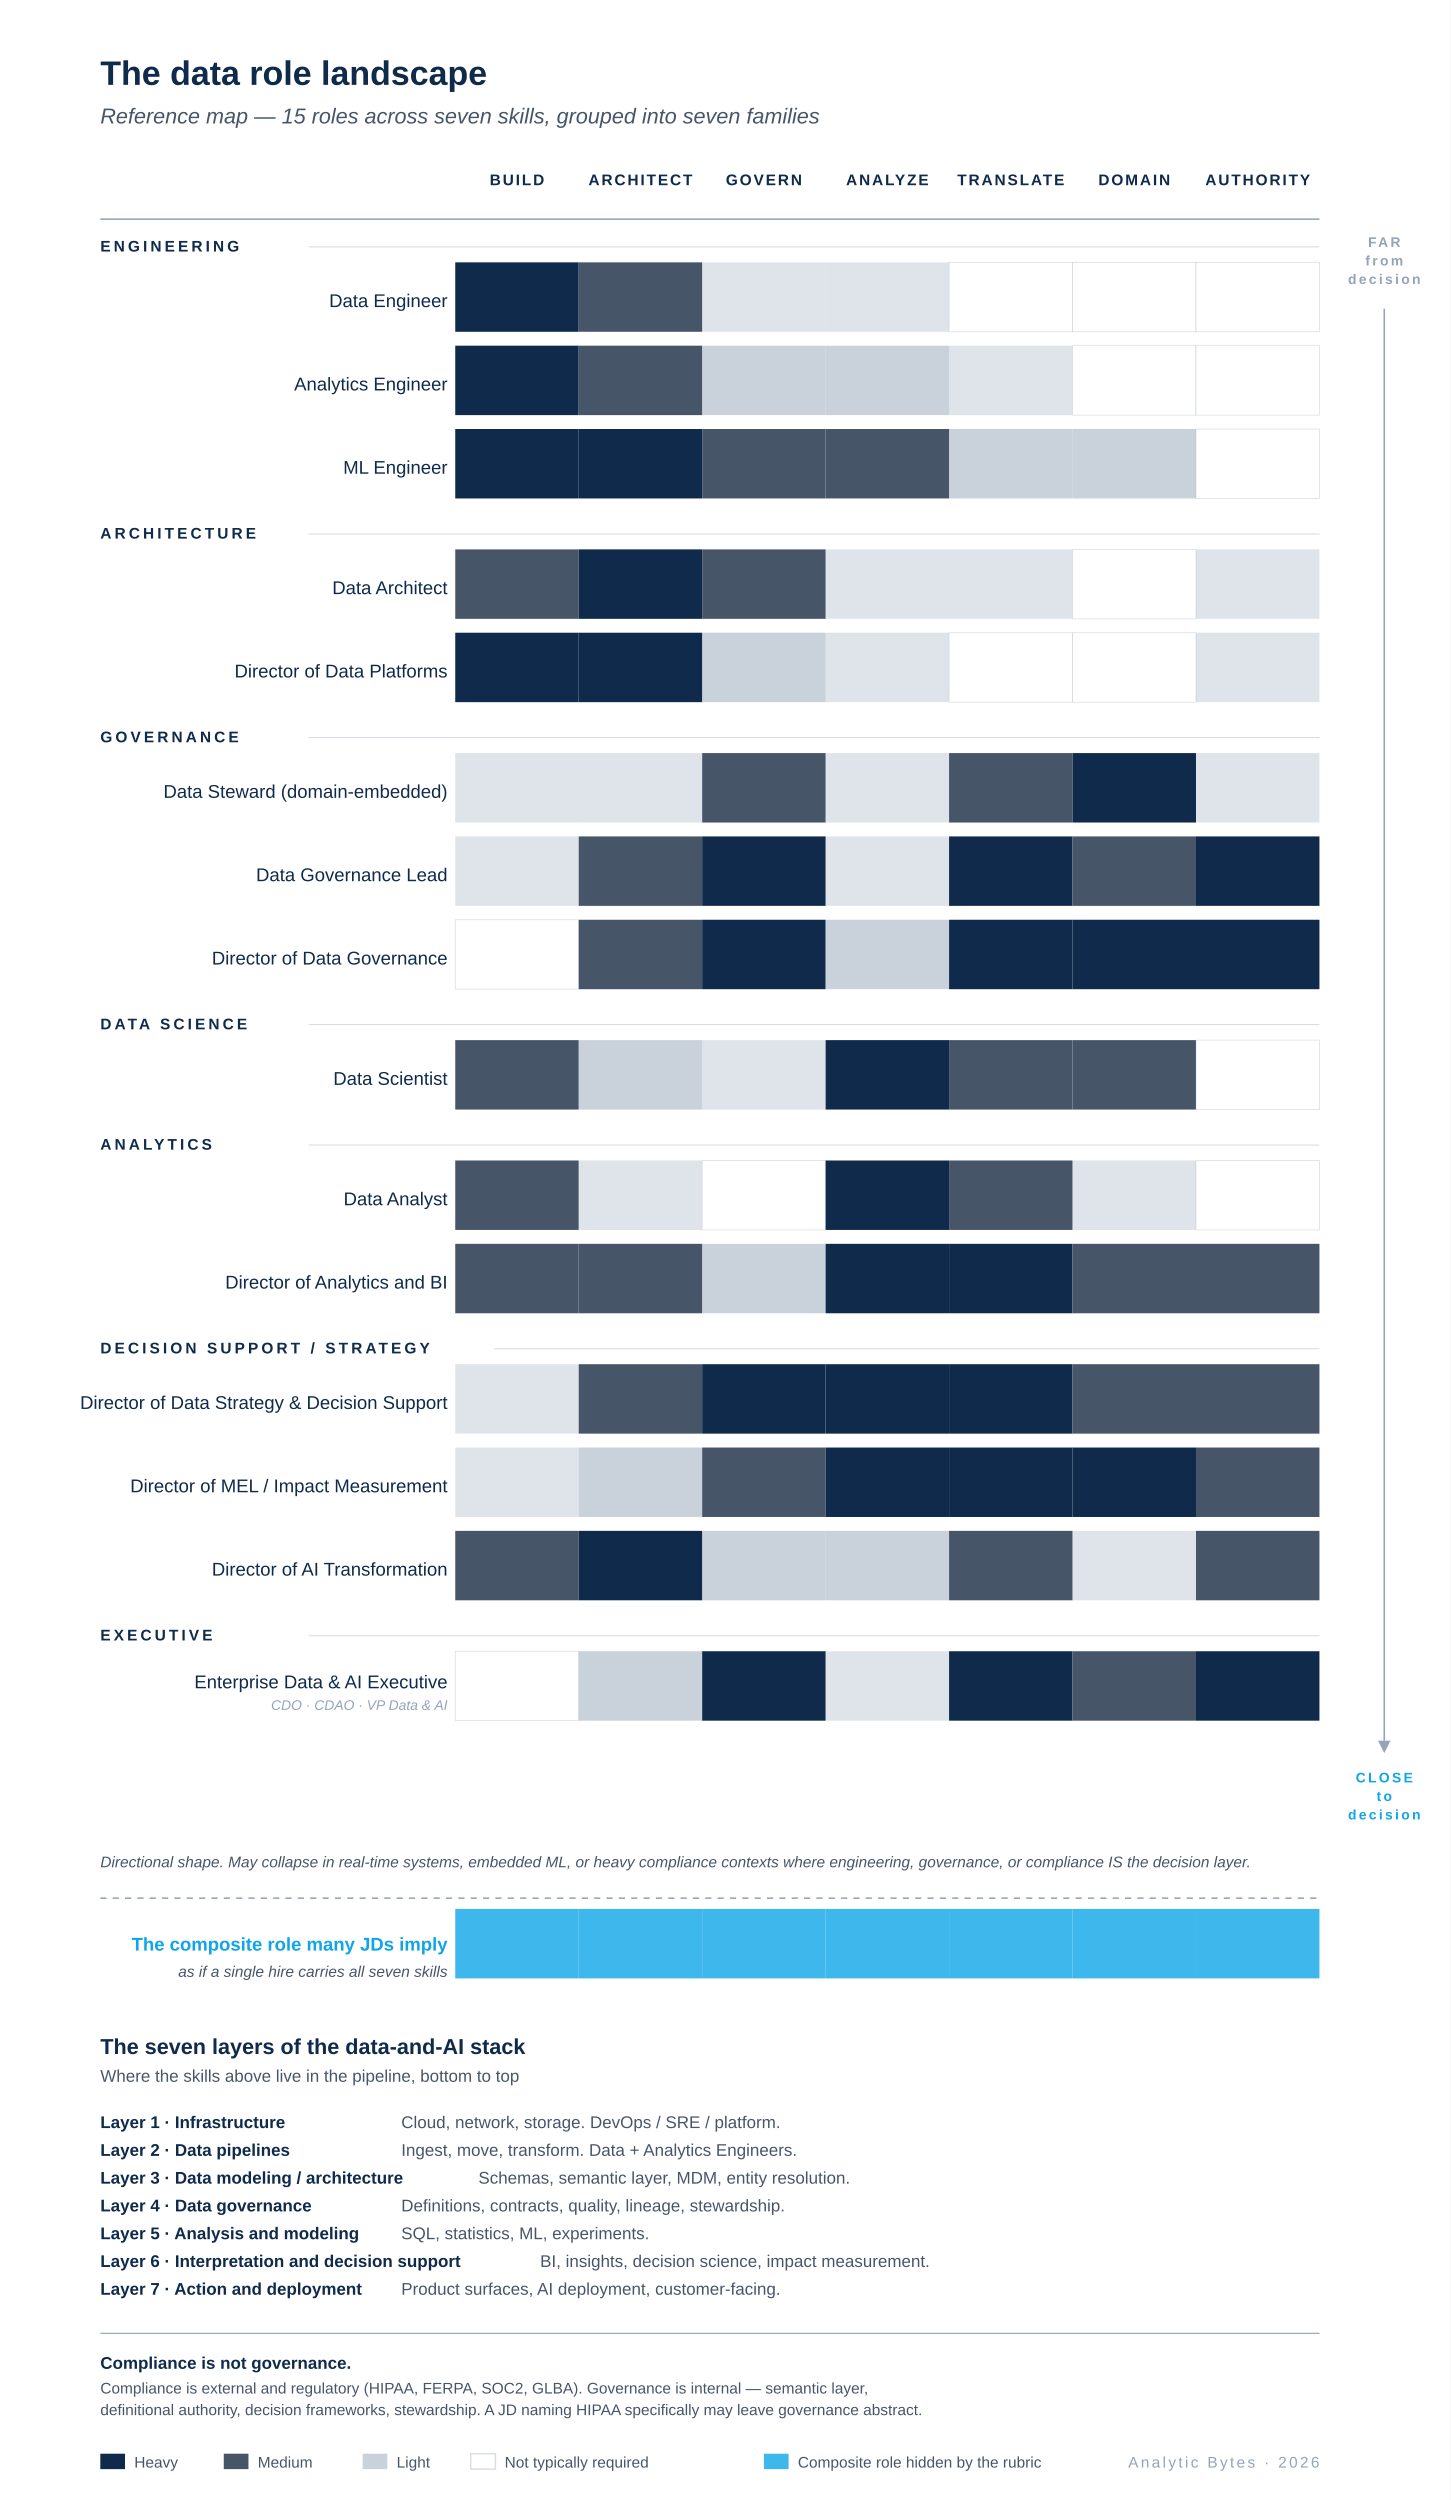
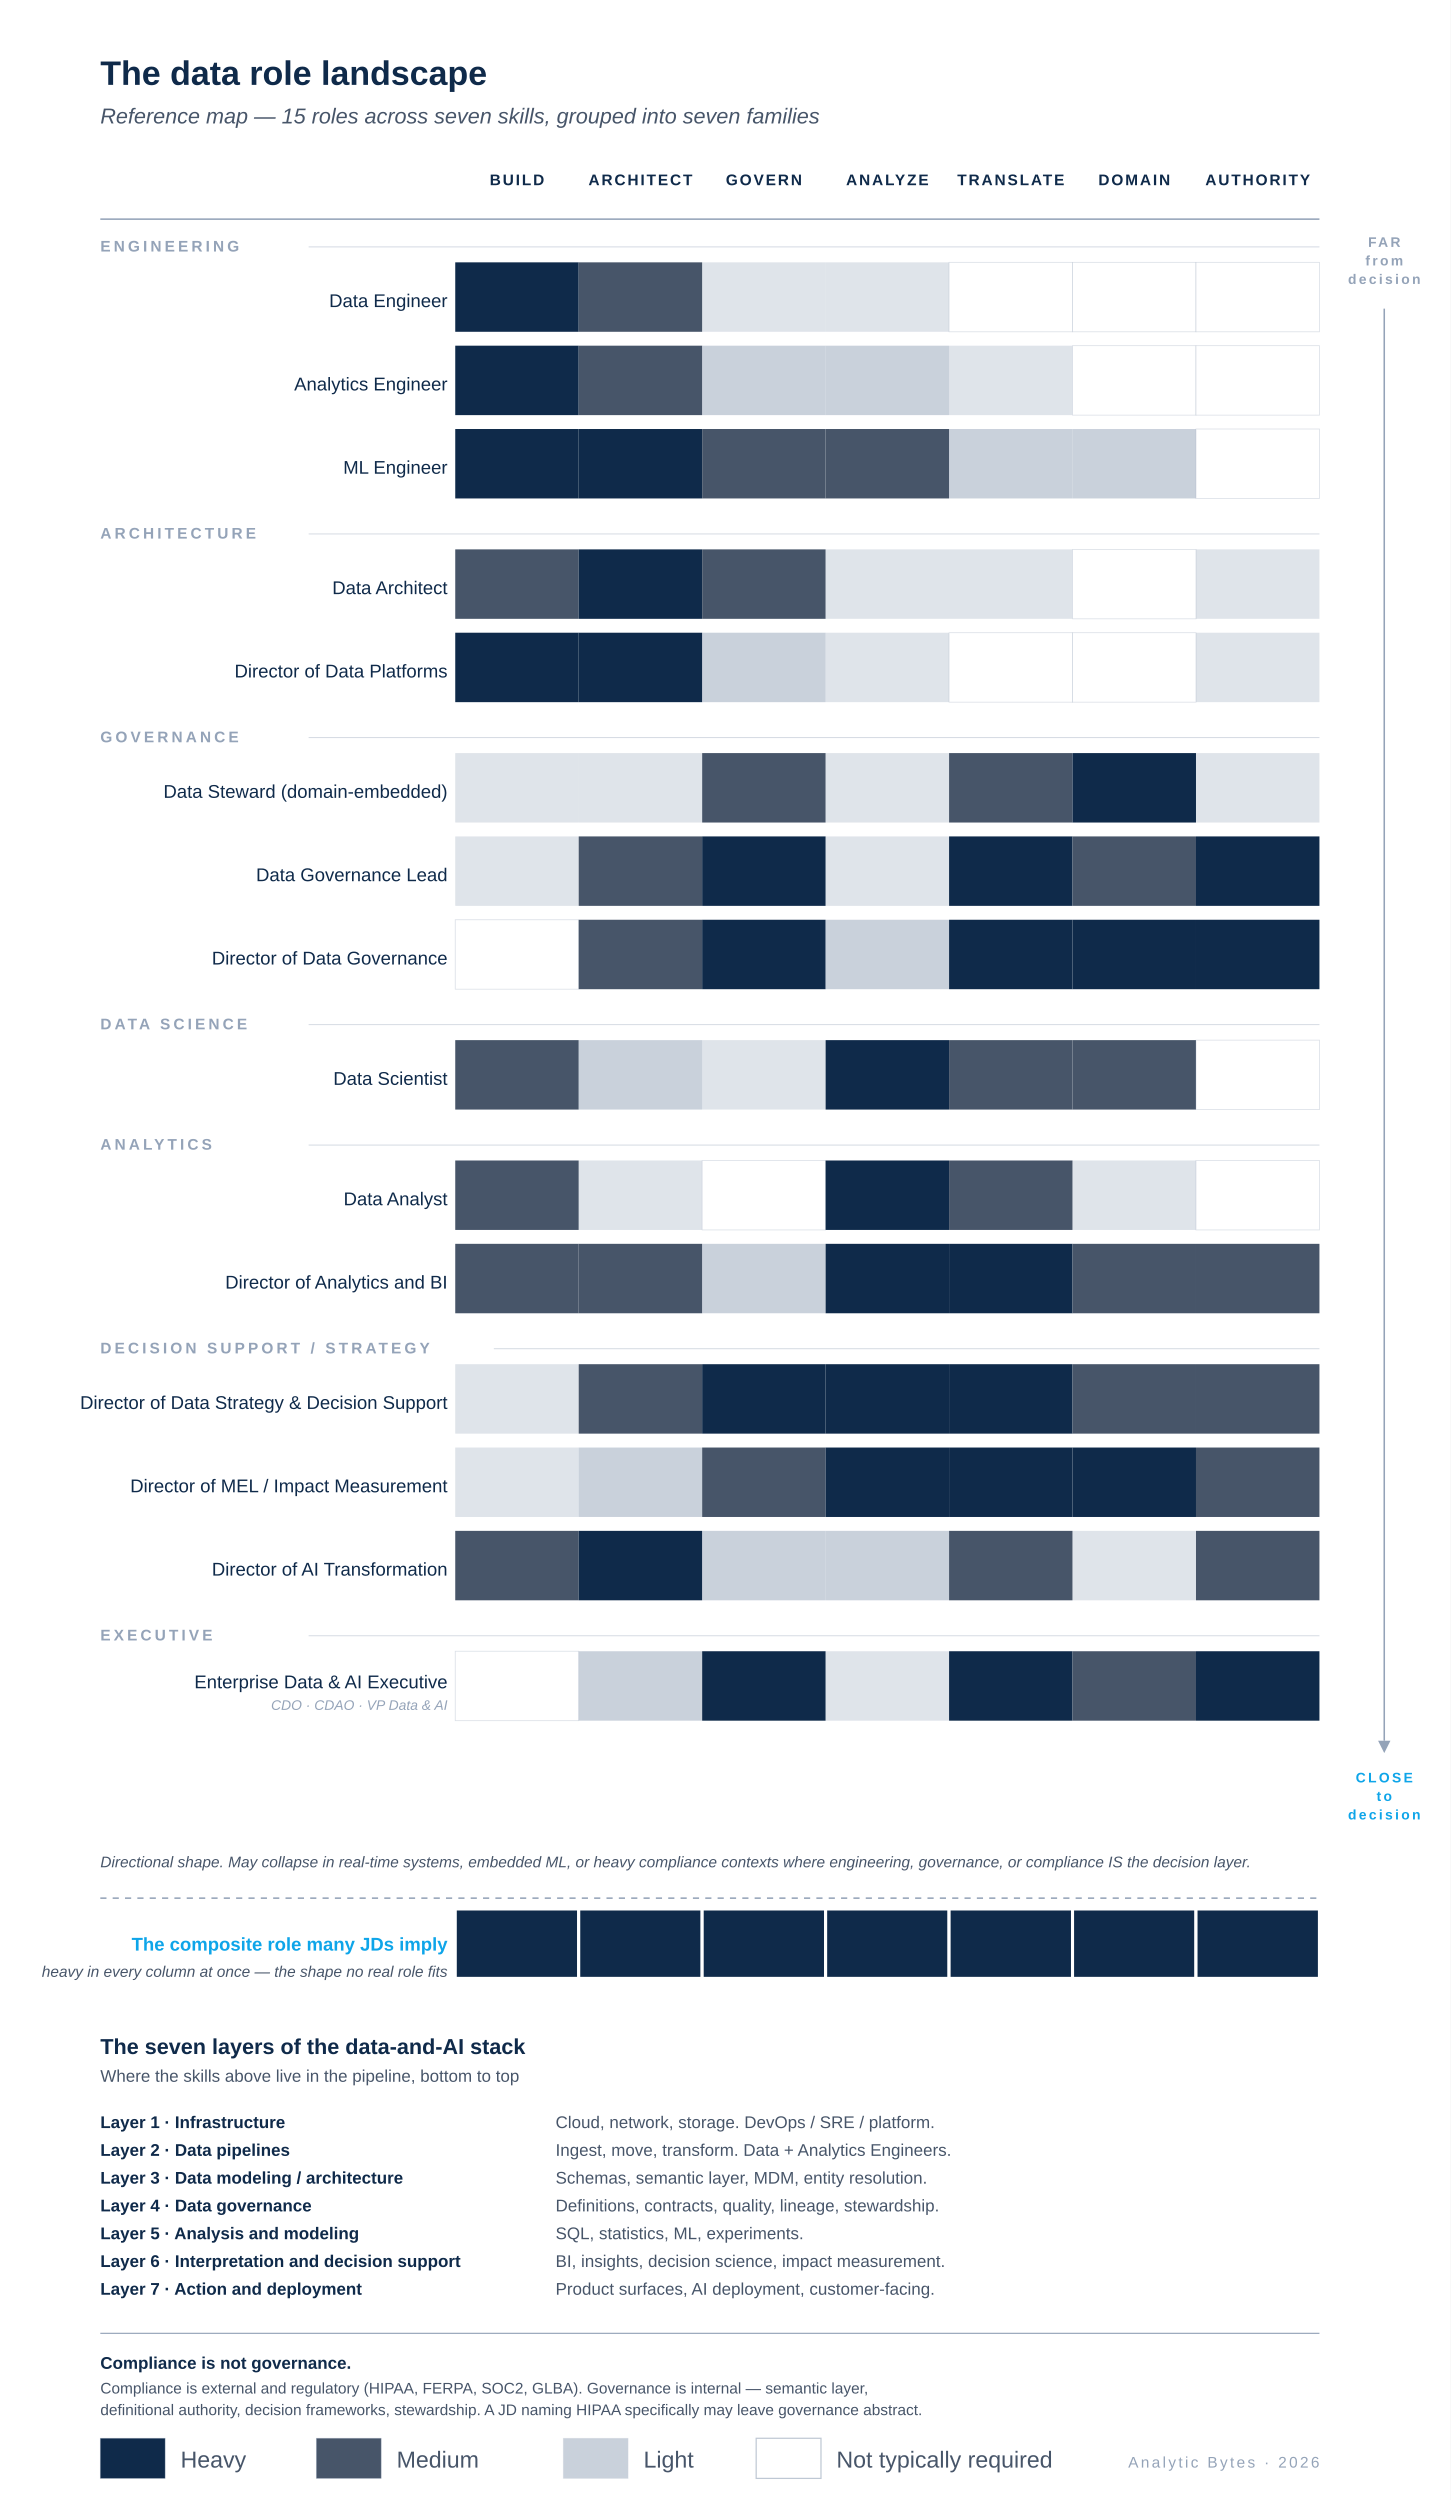
<svg xmlns="http://www.w3.org/2000/svg" viewBox="0 0 940 1620" role="img">
  <rect width="940" height="1620" fill="#FFFFFF" />
  <text x="65" y="55" font-family="-apple-system, BlinkMacSystemFont, 'Helvetica Neue', Arial, sans-serif" font-size="22" font-weight="600" fill="#0F2A4A">The data role landscape</text>
  <text x="65" y="80" font-family="-apple-system, BlinkMacSystemFont, 'Helvetica Neue', Arial, sans-serif" font-size="14" font-style="italic" fill="#475569">Reference map — 15 roles across seven skills, grouped into seven families</text>
  <g font-family="-apple-system, BlinkMacSystemFont, 'Helvetica Neue', Arial, sans-serif" font-size="10" font-weight="600" letter-spacing="1.2" fill="#0F2A4A" text-anchor="middle">
    <text x="335" y="120">BUILD</text>
    <text x="415" y="120">ARCHITECT</text>
    <text x="495" y="120">GOVERN</text>
    <text x="575" y="120">ANALYZE</text>
    <text x="655" y="120">TRANSLATE</text>
    <text x="735" y="120">DOMAIN</text>
    <text x="815" y="120">AUTHORITY</text>
  </g>
  <line x1="65" y1="142" x2="855" y2="142" stroke="#94A3B8" stroke-width="1" />
  <text x="897" y="160" font-family="-apple-system, BlinkMacSystemFont, 'Helvetica Neue', Arial, sans-serif" font-size="9" font-weight="600" letter-spacing="1.5" fill="#94A3B8" text-anchor="middle">FAR</text>
  <text x="897" y="172" font-family="-apple-system, BlinkMacSystemFont, 'Helvetica Neue', Arial, sans-serif" font-size="9" font-weight="600" letter-spacing="1.5" fill="#94A3B8" text-anchor="middle">from</text>
  <text x="897" y="184" font-family="-apple-system, BlinkMacSystemFont, 'Helvetica Neue', Arial, sans-serif" font-size="9" font-weight="600" letter-spacing="1.5" fill="#94A3B8" text-anchor="middle">decision</text>
  <line x1="897" y1="200" x2="897" y2="1128" stroke="#94A3B8" stroke-width="1" />
  <polygon points="893,1128 897,1136 901,1128" fill="#94A3B8" />
  <text x="897" y="1155" font-family="-apple-system, BlinkMacSystemFont, 'Helvetica Neue', Arial, sans-serif" font-size="9" font-weight="600" letter-spacing="1.5" fill="#0EA5E9" text-anchor="middle">CLOSE</text>
  <text x="897" y="1167" font-family="-apple-system, BlinkMacSystemFont, 'Helvetica Neue', Arial, sans-serif" font-size="9" font-weight="600" letter-spacing="1.5" fill="#0EA5E9" text-anchor="middle">to</text>
  <text x="897" y="1179" font-family="-apple-system, BlinkMacSystemFont, 'Helvetica Neue', Arial, sans-serif" font-size="9" font-weight="600" letter-spacing="1.5" fill="#0EA5E9" text-anchor="middle">decision</text>
-   <text x="65" y="163" font-family="-apple-system, BlinkMacSystemFont, 'Helvetica Neue', Arial, sans-serif" font-size="10" font-weight="700" letter-spacing="2" fill="#0F2A4A">ENGINEERING</text>
+   <text x="65" y="163" font-family="-apple-system, BlinkMacSystemFont, 'Helvetica Neue', Arial, sans-serif" font-size="10" font-weight="700" letter-spacing="2" fill="#94A3B8">ENGINEERING</text>
  <line x1="200" y1="160" x2="855" y2="160" stroke="#94A3B8" stroke-width="0.5" stroke-opacity="0.5" />
  <text x="290" y="199" font-family="-apple-system, BlinkMacSystemFont, 'Helvetica Neue', Arial, sans-serif" font-size="12" font-weight="500" fill="#0F2A4A" text-anchor="end">Data Engineer</text>
  <rect x="295" y="170" width="80" height="45" fill="#0F2A4A" />
  <rect x="375" y="170" width="80" height="45" fill="#475569" />
  <rect x="455" y="170" width="80" height="45" fill="#94A3B8" opacity="0.3" />
  <rect x="535" y="170" width="80" height="45" fill="#94A3B8" opacity="0.3" />
  <rect x="615" y="170" width="80" height="45" fill="#FFFFFF" stroke="#94A3B8" stroke-width="0.5" stroke-opacity="0.35" />
  <rect x="695" y="170" width="80" height="45" fill="#FFFFFF" stroke="#94A3B8" stroke-width="0.5" stroke-opacity="0.35" />
  <rect x="775" y="170" width="80" height="45" fill="#FFFFFF" stroke="#94A3B8" stroke-width="0.5" stroke-opacity="0.35" />
  <text x="290" y="253" font-family="-apple-system, BlinkMacSystemFont, 'Helvetica Neue', Arial, sans-serif" font-size="12" font-weight="500" fill="#0F2A4A" text-anchor="end">Analytics Engineer</text>
  <rect x="295" y="224" width="80" height="45" fill="#0F2A4A" />
  <rect x="375" y="224" width="80" height="45" fill="#475569" />
  <rect x="455" y="224" width="80" height="45" fill="#94A3B8" opacity="0.5" />
  <rect x="535" y="224" width="80" height="45" fill="#94A3B8" opacity="0.5" />
  <rect x="615" y="224" width="80" height="45" fill="#94A3B8" opacity="0.3" />
  <rect x="695" y="224" width="80" height="45" fill="#FFFFFF" stroke="#94A3B8" stroke-width="0.5" stroke-opacity="0.35" />
  <rect x="775" y="224" width="80" height="45" fill="#FFFFFF" stroke="#94A3B8" stroke-width="0.5" stroke-opacity="0.35" />
  <text x="290" y="307" font-family="-apple-system, BlinkMacSystemFont, 'Helvetica Neue', Arial, sans-serif" font-size="12" font-weight="500" fill="#0F2A4A" text-anchor="end">ML Engineer</text>
  <rect x="295" y="278" width="80" height="45" fill="#0F2A4A" />
  <rect x="375" y="278" width="80" height="45" fill="#0F2A4A" />
  <rect x="455" y="278" width="80" height="45" fill="#475569" />
  <rect x="535" y="278" width="80" height="45" fill="#475569" />
  <rect x="615" y="278" width="80" height="45" fill="#94A3B8" opacity="0.5" />
  <rect x="695" y="278" width="80" height="45" fill="#94A3B8" opacity="0.5" />
  <rect x="775" y="278" width="80" height="45" fill="#FFFFFF" stroke="#94A3B8" stroke-width="0.5" stroke-opacity="0.35" />
-   <text x="65" y="349" font-family="-apple-system, BlinkMacSystemFont, 'Helvetica Neue', Arial, sans-serif" font-size="10" font-weight="700" letter-spacing="2" fill="#0F2A4A">ARCHITECTURE</text>
+   <text x="65" y="349" font-family="-apple-system, BlinkMacSystemFont, 'Helvetica Neue', Arial, sans-serif" font-size="10" font-weight="700" letter-spacing="2" fill="#94A3B8">ARCHITECTURE</text>
  <line x1="200" y1="346" x2="855" y2="346" stroke="#94A3B8" stroke-width="0.5" stroke-opacity="0.5" />
  <text x="290" y="385" font-family="-apple-system, BlinkMacSystemFont, 'Helvetica Neue', Arial, sans-serif" font-size="12" font-weight="500" fill="#0F2A4A" text-anchor="end">Data Architect</text>
  <rect x="295" y="356" width="80" height="45" fill="#475569" />
  <rect x="375" y="356" width="80" height="45" fill="#0F2A4A" />
  <rect x="455" y="356" width="80" height="45" fill="#475569" />
  <rect x="535" y="356" width="80" height="45" fill="#94A3B8" opacity="0.3" />
  <rect x="615" y="356" width="80" height="45" fill="#94A3B8" opacity="0.3" />
  <rect x="695" y="356" width="80" height="45" fill="#FFFFFF" stroke="#94A3B8" stroke-width="0.5" stroke-opacity="0.35" />
  <rect x="775" y="356" width="80" height="45" fill="#94A3B8" opacity="0.3" />
  <text x="290" y="439" font-family="-apple-system, BlinkMacSystemFont, 'Helvetica Neue', Arial, sans-serif" font-size="12" font-weight="500" fill="#0F2A4A" text-anchor="end">Director of Data Platforms</text>
  <rect x="295" y="410" width="80" height="45" fill="#0F2A4A" />
  <rect x="375" y="410" width="80" height="45" fill="#0F2A4A" />
  <rect x="455" y="410" width="80" height="45" fill="#94A3B8" opacity="0.5" />
  <rect x="535" y="410" width="80" height="45" fill="#94A3B8" opacity="0.3" />
  <rect x="615" y="410" width="80" height="45" fill="#FFFFFF" stroke="#94A3B8" stroke-width="0.5" stroke-opacity="0.35" />
  <rect x="695" y="410" width="80" height="45" fill="#FFFFFF" stroke="#94A3B8" stroke-width="0.5" stroke-opacity="0.35" />
  <rect x="775" y="410" width="80" height="45" fill="#94A3B8" opacity="0.3" />
-   <text x="65" y="481" font-family="-apple-system, BlinkMacSystemFont, 'Helvetica Neue', Arial, sans-serif" font-size="10" font-weight="700" letter-spacing="2" fill="#0F2A4A">GOVERNANCE</text>
+   <text x="65" y="481" font-family="-apple-system, BlinkMacSystemFont, 'Helvetica Neue', Arial, sans-serif" font-size="10" font-weight="700" letter-spacing="2" fill="#94A3B8">GOVERNANCE</text>
  <line x1="200" y1="478" x2="855" y2="478" stroke="#94A3B8" stroke-width="0.5" stroke-opacity="0.5" />
  <text x="290" y="517" font-family="-apple-system, BlinkMacSystemFont, 'Helvetica Neue', Arial, sans-serif" font-size="12" font-weight="500" fill="#0F2A4A" text-anchor="end">Data Steward (domain-embedded)</text>
  <rect x="295" y="488" width="80" height="45" fill="#94A3B8" opacity="0.3" />
  <rect x="375" y="488" width="80" height="45" fill="#94A3B8" opacity="0.3" />
  <rect x="455" y="488" width="80" height="45" fill="#475569" />
  <rect x="535" y="488" width="80" height="45" fill="#94A3B8" opacity="0.3" />
  <rect x="615" y="488" width="80" height="45" fill="#475569" />
  <rect x="695" y="488" width="80" height="45" fill="#0F2A4A" />
  <rect x="775" y="488" width="80" height="45" fill="#94A3B8" opacity="0.3" />
  <text x="290" y="571" font-family="-apple-system, BlinkMacSystemFont, 'Helvetica Neue', Arial, sans-serif" font-size="12" font-weight="500" fill="#0F2A4A" text-anchor="end">Data Governance Lead</text>
  <rect x="295" y="542" width="80" height="45" fill="#94A3B8" opacity="0.3" />
  <rect x="375" y="542" width="80" height="45" fill="#475569" />
  <rect x="455" y="542" width="80" height="45" fill="#0F2A4A" />
  <rect x="535" y="542" width="80" height="45" fill="#94A3B8" opacity="0.3" />
  <rect x="615" y="542" width="80" height="45" fill="#0F2A4A" />
  <rect x="695" y="542" width="80" height="45" fill="#475569" />
  <rect x="775" y="542" width="80" height="45" fill="#0F2A4A" />
  <text x="290" y="625" font-family="-apple-system, BlinkMacSystemFont, 'Helvetica Neue', Arial, sans-serif" font-size="12" font-weight="500" fill="#0F2A4A" text-anchor="end">Director of Data Governance</text>
  <rect x="295" y="596" width="80" height="45" fill="#FFFFFF" stroke="#94A3B8" stroke-width="0.5" stroke-opacity="0.35" />
  <rect x="375" y="596" width="80" height="45" fill="#475569" />
  <rect x="455" y="596" width="80" height="45" fill="#0F2A4A" />
  <rect x="535" y="596" width="80" height="45" fill="#94A3B8" opacity="0.5" />
  <rect x="615" y="596" width="80" height="45" fill="#0F2A4A" />
  <rect x="695" y="596" width="80" height="45" fill="#0F2A4A" />
  <rect x="775" y="596" width="80" height="45" fill="#0F2A4A" />
-   <text x="65" y="667" font-family="-apple-system, BlinkMacSystemFont, 'Helvetica Neue', Arial, sans-serif" font-size="10" font-weight="700" letter-spacing="2" fill="#0F2A4A">DATA SCIENCE</text>
+   <text x="65" y="667" font-family="-apple-system, BlinkMacSystemFont, 'Helvetica Neue', Arial, sans-serif" font-size="10" font-weight="700" letter-spacing="2" fill="#94A3B8">DATA SCIENCE</text>
  <line x1="200" y1="664" x2="855" y2="664" stroke="#94A3B8" stroke-width="0.5" stroke-opacity="0.5" />
  <text x="290" y="703" font-family="-apple-system, BlinkMacSystemFont, 'Helvetica Neue', Arial, sans-serif" font-size="12" font-weight="500" fill="#0F2A4A" text-anchor="end">Data Scientist</text>
  <rect x="295" y="674" width="80" height="45" fill="#475569" />
  <rect x="375" y="674" width="80" height="45" fill="#94A3B8" opacity="0.5" />
  <rect x="455" y="674" width="80" height="45" fill="#94A3B8" opacity="0.3" />
  <rect x="535" y="674" width="80" height="45" fill="#0F2A4A" />
  <rect x="615" y="674" width="80" height="45" fill="#475569" />
  <rect x="695" y="674" width="80" height="45" fill="#475569" />
  <rect x="775" y="674" width="80" height="45" fill="#FFFFFF" stroke="#94A3B8" stroke-width="0.5" stroke-opacity="0.35" />
-   <text x="65" y="745" font-family="-apple-system, BlinkMacSystemFont, 'Helvetica Neue', Arial, sans-serif" font-size="10" font-weight="700" letter-spacing="2" fill="#0F2A4A">ANALYTICS</text>
+   <text x="65" y="745" font-family="-apple-system, BlinkMacSystemFont, 'Helvetica Neue', Arial, sans-serif" font-size="10" font-weight="700" letter-spacing="2" fill="#94A3B8">ANALYTICS</text>
  <line x1="200" y1="742" x2="855" y2="742" stroke="#94A3B8" stroke-width="0.5" stroke-opacity="0.5" />
  <text x="290" y="781" font-family="-apple-system, BlinkMacSystemFont, 'Helvetica Neue', Arial, sans-serif" font-size="12" font-weight="500" fill="#0F2A4A" text-anchor="end">Data Analyst</text>
  <rect x="295" y="752" width="80" height="45" fill="#475569" />
  <rect x="375" y="752" width="80" height="45" fill="#94A3B8" opacity="0.3" />
  <rect x="455" y="752" width="80" height="45" fill="#FFFFFF" stroke="#94A3B8" stroke-width="0.5" stroke-opacity="0.35" />
  <rect x="535" y="752" width="80" height="45" fill="#0F2A4A" />
  <rect x="615" y="752" width="80" height="45" fill="#475569" />
  <rect x="695" y="752" width="80" height="45" fill="#94A3B8" opacity="0.3" />
  <rect x="775" y="752" width="80" height="45" fill="#FFFFFF" stroke="#94A3B8" stroke-width="0.5" stroke-opacity="0.35" />
  <text x="290" y="835" font-family="-apple-system, BlinkMacSystemFont, 'Helvetica Neue', Arial, sans-serif" font-size="12" font-weight="500" fill="#0F2A4A" text-anchor="end">Director of Analytics and BI</text>
  <rect x="295" y="806" width="80" height="45" fill="#475569" />
  <rect x="375" y="806" width="80" height="45" fill="#475569" />
  <rect x="455" y="806" width="80" height="45" fill="#94A3B8" opacity="0.5" />
  <rect x="535" y="806" width="80" height="45" fill="#0F2A4A" />
  <rect x="615" y="806" width="80" height="45" fill="#0F2A4A" />
  <rect x="695" y="806" width="80" height="45" fill="#475569" />
  <rect x="775" y="806" width="80" height="45" fill="#475569" />
-   <text x="65" y="877" font-family="-apple-system, BlinkMacSystemFont, 'Helvetica Neue', Arial, sans-serif" font-size="10" font-weight="700" letter-spacing="2" fill="#0F2A4A">DECISION SUPPORT / STRATEGY</text>
+   <text x="65" y="877" font-family="-apple-system, BlinkMacSystemFont, 'Helvetica Neue', Arial, sans-serif" font-size="10" font-weight="700" letter-spacing="2" fill="#94A3B8">DECISION SUPPORT / STRATEGY</text>
  <line x1="320" y1="874" x2="855" y2="874" stroke="#94A3B8" stroke-width="0.5" stroke-opacity="0.5" />
  <text x="290" y="913" font-family="-apple-system, BlinkMacSystemFont, 'Helvetica Neue', Arial, sans-serif" font-size="12" font-weight="500" fill="#0F2A4A" text-anchor="end">Director of Data Strategy &amp; Decision Support</text>
  <rect x="295" y="884" width="80" height="45" fill="#94A3B8" opacity="0.3" />
  <rect x="375" y="884" width="80" height="45" fill="#475569" />
  <rect x="455" y="884" width="80" height="45" fill="#0F2A4A" />
  <rect x="535" y="884" width="80" height="45" fill="#0F2A4A" />
  <rect x="615" y="884" width="80" height="45" fill="#0F2A4A" />
  <rect x="695" y="884" width="80" height="45" fill="#475569" />
  <rect x="775" y="884" width="80" height="45" fill="#475569" />
  <text x="290" y="967" font-family="-apple-system, BlinkMacSystemFont, 'Helvetica Neue', Arial, sans-serif" font-size="12" font-weight="500" fill="#0F2A4A" text-anchor="end">Director of MEL / Impact Measurement</text>
  <rect x="295" y="938" width="80" height="45" fill="#94A3B8" opacity="0.3" />
  <rect x="375" y="938" width="80" height="45" fill="#94A3B8" opacity="0.5" />
  <rect x="455" y="938" width="80" height="45" fill="#475569" />
  <rect x="535" y="938" width="80" height="45" fill="#0F2A4A" />
  <rect x="615" y="938" width="80" height="45" fill="#0F2A4A" />
  <rect x="695" y="938" width="80" height="45" fill="#0F2A4A" />
  <rect x="775" y="938" width="80" height="45" fill="#475569" />
  <text x="290" y="1021" font-family="-apple-system, BlinkMacSystemFont, 'Helvetica Neue', Arial, sans-serif" font-size="12" font-weight="500" fill="#0F2A4A" text-anchor="end">Director of AI Transformation</text>
  <rect x="295" y="992" width="80" height="45" fill="#475569" />
  <rect x="375" y="992" width="80" height="45" fill="#0F2A4A" />
  <rect x="455" y="992" width="80" height="45" fill="#94A3B8" opacity="0.5" />
  <rect x="535" y="992" width="80" height="45" fill="#94A3B8" opacity="0.5" />
  <rect x="615" y="992" width="80" height="45" fill="#475569" />
  <rect x="695" y="992" width="80" height="45" fill="#94A3B8" opacity="0.3" />
  <rect x="775" y="992" width="80" height="45" fill="#475569" />
-   <text x="65" y="1063" font-family="-apple-system, BlinkMacSystemFont, 'Helvetica Neue', Arial, sans-serif" font-size="10" font-weight="700" letter-spacing="2" fill="#0F2A4A">EXECUTIVE</text>
+   <text x="65" y="1063" font-family="-apple-system, BlinkMacSystemFont, 'Helvetica Neue', Arial, sans-serif" font-size="10" font-weight="700" letter-spacing="2" fill="#94A3B8">EXECUTIVE</text>
  <line x1="200" y1="1060" x2="855" y2="1060" stroke="#94A3B8" stroke-width="0.5" stroke-opacity="0.5" />
  <text x="290" y="1094" font-family="-apple-system, BlinkMacSystemFont, 'Helvetica Neue', Arial, sans-serif" font-size="12" font-weight="500" fill="#0F2A4A" text-anchor="end">Enterprise Data &amp; AI Executive</text>
  <text x="290" y="1108" font-family="-apple-system, BlinkMacSystemFont, 'Helvetica Neue', Arial, sans-serif" font-size="9" font-style="italic" fill="#94A3B8" text-anchor="end">CDO · CDAO · VP Data &amp; AI</text>
  <rect x="295" y="1070" width="80" height="45" fill="#FFFFFF" stroke="#94A3B8" stroke-width="0.5" stroke-opacity="0.35" />
  <rect x="375" y="1070" width="80" height="45" fill="#94A3B8" opacity="0.5" />
  <rect x="455" y="1070" width="80" height="45" fill="#0F2A4A" />
  <rect x="535" y="1070" width="80" height="45" fill="#94A3B8" opacity="0.3" />
  <rect x="615" y="1070" width="80" height="45" fill="#0F2A4A" />
  <rect x="695" y="1070" width="80" height="45" fill="#475569" />
  <rect x="775" y="1070" width="80" height="45" fill="#0F2A4A" />
  <text x="65" y="1210" font-family="-apple-system, BlinkMacSystemFont, 'Helvetica Neue', Arial, sans-serif" font-size="10" font-style="italic" fill="#475569">Directional shape. May collapse in real-time systems, embedded ML, or heavy compliance contexts where engineering, governance, or compliance IS the decision layer.</text>
  <line x1="65" y1="1230" x2="855" y2="1230" stroke="#94A3B8" stroke-width="1" stroke-dasharray="4 4" />
  <text x="290" y="1264" font-family="-apple-system, BlinkMacSystemFont, 'Helvetica Neue', Arial, sans-serif" font-size="12" font-weight="600" fill="#0EA5E9" text-anchor="end">The composite role many JDs imply</text>
-   <text x="290" y="1281" font-family="-apple-system, BlinkMacSystemFont, 'Helvetica Neue', Arial, sans-serif" font-size="10" font-style="italic" fill="#475569" text-anchor="end">as if a single hire carries all seven skills</text>
-   <rect x="295" y="1237" width="80" height="45" fill="#0EA5E9" opacity="0.8" />
-   <rect x="375" y="1237" width="80" height="45" fill="#0EA5E9" opacity="0.8" />
-   <rect x="455" y="1237" width="80" height="45" fill="#0EA5E9" opacity="0.8" />
-   <rect x="535" y="1237" width="80" height="45" fill="#0EA5E9" opacity="0.8" />
-   <rect x="615" y="1237" width="80" height="45" fill="#0EA5E9" opacity="0.8" />
-   <rect x="695" y="1237" width="80" height="45" fill="#0EA5E9" opacity="0.8" />
-   <rect x="775" y="1237" width="80" height="45" fill="#0EA5E9" opacity="0.8" />
+   <text x="290" y="1281" font-family="-apple-system, BlinkMacSystemFont, 'Helvetica Neue', Arial, sans-serif" font-size="10" font-style="italic" fill="#475569" text-anchor="end">heavy in every column at once — the shape no real role fits</text>
+   <rect x="295" y="1237" width="80" height="45" fill="#0F2A4A" stroke="#FFFFFF" stroke-width="2" />
+   <rect x="375" y="1237" width="80" height="45" fill="#0F2A4A" stroke="#FFFFFF" stroke-width="2" />
+   <rect x="455" y="1237" width="80" height="45" fill="#0F2A4A" stroke="#FFFFFF" stroke-width="2" />
+   <rect x="535" y="1237" width="80" height="45" fill="#0F2A4A" stroke="#FFFFFF" stroke-width="2" />
+   <rect x="615" y="1237" width="80" height="45" fill="#0F2A4A" stroke="#FFFFFF" stroke-width="2" />
+   <rect x="695" y="1237" width="80" height="45" fill="#0F2A4A" stroke="#FFFFFF" stroke-width="2" />
+   <rect x="775" y="1237" width="80" height="45" fill="#0F2A4A" stroke="#FFFFFF" stroke-width="2" />
  <text x="65" y="1331" font-family="-apple-system, BlinkMacSystemFont, 'Helvetica Neue', Arial, sans-serif" font-size="14" font-weight="600" fill="#0F2A4A">The seven layers of the data-and-AI stack</text>
  <text x="65" y="1349" font-family="-apple-system, BlinkMacSystemFont, 'Helvetica Neue', Arial, sans-serif" font-size="11" fill="#475569">Where the skills above live in the pipeline, bottom to top</text>
  <g font-family="-apple-system, BlinkMacSystemFont, 'Helvetica Neue', Arial, sans-serif" font-size="11" fill="#0F2A4A">
    <text x="65" y="1379" font-weight="600">Layer 1 · Infrastructure</text>
-     <text x="260" y="1379" fill="#475569">Cloud, network, storage. DevOps / SRE / platform.</text>
+     <text x="360" y="1379" fill="#475569">Cloud, network, storage. DevOps / SRE / platform.</text>
    <text x="65" y="1397" font-weight="600">Layer 2 · Data pipelines</text>
-     <text x="260" y="1397" fill="#475569">Ingest, move, transform. Data + Analytics Engineers.</text>
+     <text x="360" y="1397" fill="#475569">Ingest, move, transform. Data + Analytics Engineers.</text>
    <text x="65" y="1415" font-weight="600">Layer 3 · Data modeling / architecture</text>
-     <text x="310" y="1415" fill="#475569">Schemas, semantic layer, MDM, entity resolution.</text>
+     <text x="360" y="1415" fill="#475569">Schemas, semantic layer, MDM, entity resolution.</text>
    <text x="65" y="1433" font-weight="600">Layer 4 · Data governance</text>
-     <text x="260" y="1433" fill="#475569">Definitions, contracts, quality, lineage, stewardship.</text>
+     <text x="360" y="1433" fill="#475569">Definitions, contracts, quality, lineage, stewardship.</text>
    <text x="65" y="1451" font-weight="600">Layer 5 · Analysis and modeling</text>
-     <text x="260" y="1451" fill="#475569">SQL, statistics, ML, experiments.</text>
+     <text x="360" y="1451" fill="#475569">SQL, statistics, ML, experiments.</text>
    <text x="65" y="1469" font-weight="600">Layer 6 · Interpretation and decision support</text>
-     <text x="350" y="1469" fill="#475569">BI, insights, decision science, impact measurement.</text>
+     <text x="360" y="1469" fill="#475569">BI, insights, decision science, impact measurement.</text>
    <text x="65" y="1487" font-weight="600">Layer 7 · Action and deployment</text>
-     <text x="260" y="1487" fill="#475569">Product surfaces, AI deployment, customer-facing.</text>
+     <text x="360" y="1487" fill="#475569">Product surfaces, AI deployment, customer-facing.</text>
  </g>
  <line x1="65" y1="1512" x2="855" y2="1512" stroke="#94A3B8" stroke-width="0.75" />
  <text x="65" y="1535" font-family="-apple-system, BlinkMacSystemFont, 'Helvetica Neue', Arial, sans-serif" font-size="11" font-weight="600" fill="#0F2A4A">Compliance is not governance.</text>
  <text x="65" y="1551" font-family="-apple-system, BlinkMacSystemFont, 'Helvetica Neue', Arial, sans-serif" font-size="10" fill="#475569">Compliance is external and regulatory (HIPAA, FERPA, SOC2, GLBA). Governance is internal — semantic layer,</text>
  <text x="65" y="1565" font-family="-apple-system, BlinkMacSystemFont, 'Helvetica Neue', Arial, sans-serif" font-size="10" fill="#475569">definitional authority, decision frameworks, stewardship. A JD naming HIPAA specifically may leave governance abstract.</text>
-   <g font-family="-apple-system, BlinkMacSystemFont, 'Helvetica Neue', Arial, sans-serif" font-size="10" fill="#475569">
-     <rect x="65" y="1590" width="16" height="10" fill="#0F2A4A" />
-     <text x="87" y="1599">Heavy</text>
-     <rect x="145" y="1590" width="16" height="10" fill="#475569" />
-     <text x="167" y="1599">Medium</text>
-     <rect x="235" y="1590" width="16" height="10" fill="#94A3B8" opacity="0.5" />
-     <text x="257" y="1599">Light</text>
-     <rect x="305" y="1590" width="16" height="10" fill="#FFFFFF" stroke="#94A3B8" stroke-opacity="0.35" />
-     <text x="327" y="1599">Not typically required</text>
-     <rect x="495" y="1590" width="16" height="10" fill="#0EA5E9" opacity="0.8" />
-     <text x="517" y="1599">Composite role hidden by the rubric</text>
+   <g font-family="-apple-system, BlinkMacSystemFont, 'Helvetica Neue', Arial, sans-serif" font-size="15" fill="#475569">
+     <rect x="65" y="1580" width="42" height="26" fill="#0F2A4A" stroke="#94A3B8" stroke-width="0.5" stroke-opacity="0.4" />
+     <text x="117" y="1599">Heavy</text>
+     <rect x="205" y="1580" width="42" height="26" fill="#475569" stroke="#94A3B8" stroke-width="0.5" stroke-opacity="0.4" />
+     <text x="257" y="1599">Medium</text>
+     <rect x="365" y="1580" width="42" height="26" fill="#94A3B8" opacity="0.5" stroke="#94A3B8" stroke-width="0.5" stroke-opacity="0.4" />
+     <text x="417" y="1599">Light</text>
+     <rect x="490" y="1580" width="42" height="26" fill="#FFFFFF" stroke="#94A3B8" stroke-width="0.8" stroke-opacity="0.6" />
+     <text x="542" y="1599">Not typically required</text>
  </g>
  <text x="855" y="1599" font-family="-apple-system, BlinkMacSystemFont, 'Helvetica Neue', Arial, sans-serif" font-size="10" letter-spacing="1.5" fill="#94A3B8" text-anchor="end">Analytic Bytes · 2026</text>
</svg>
